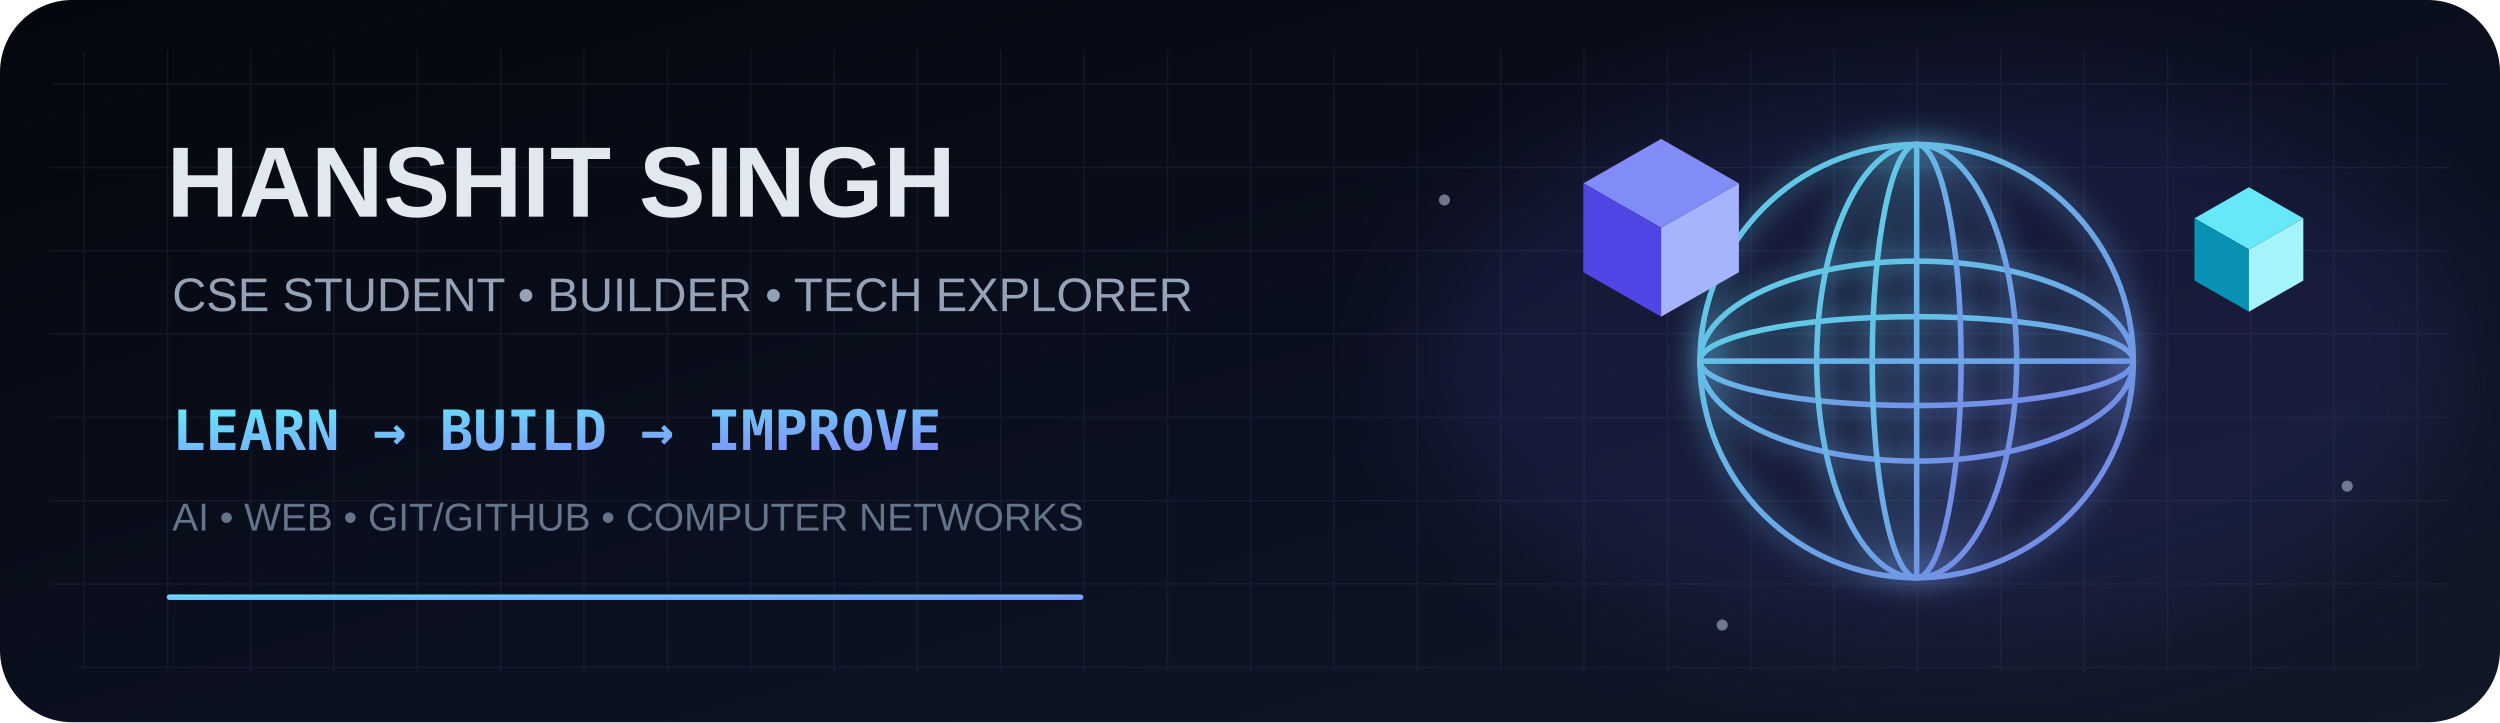
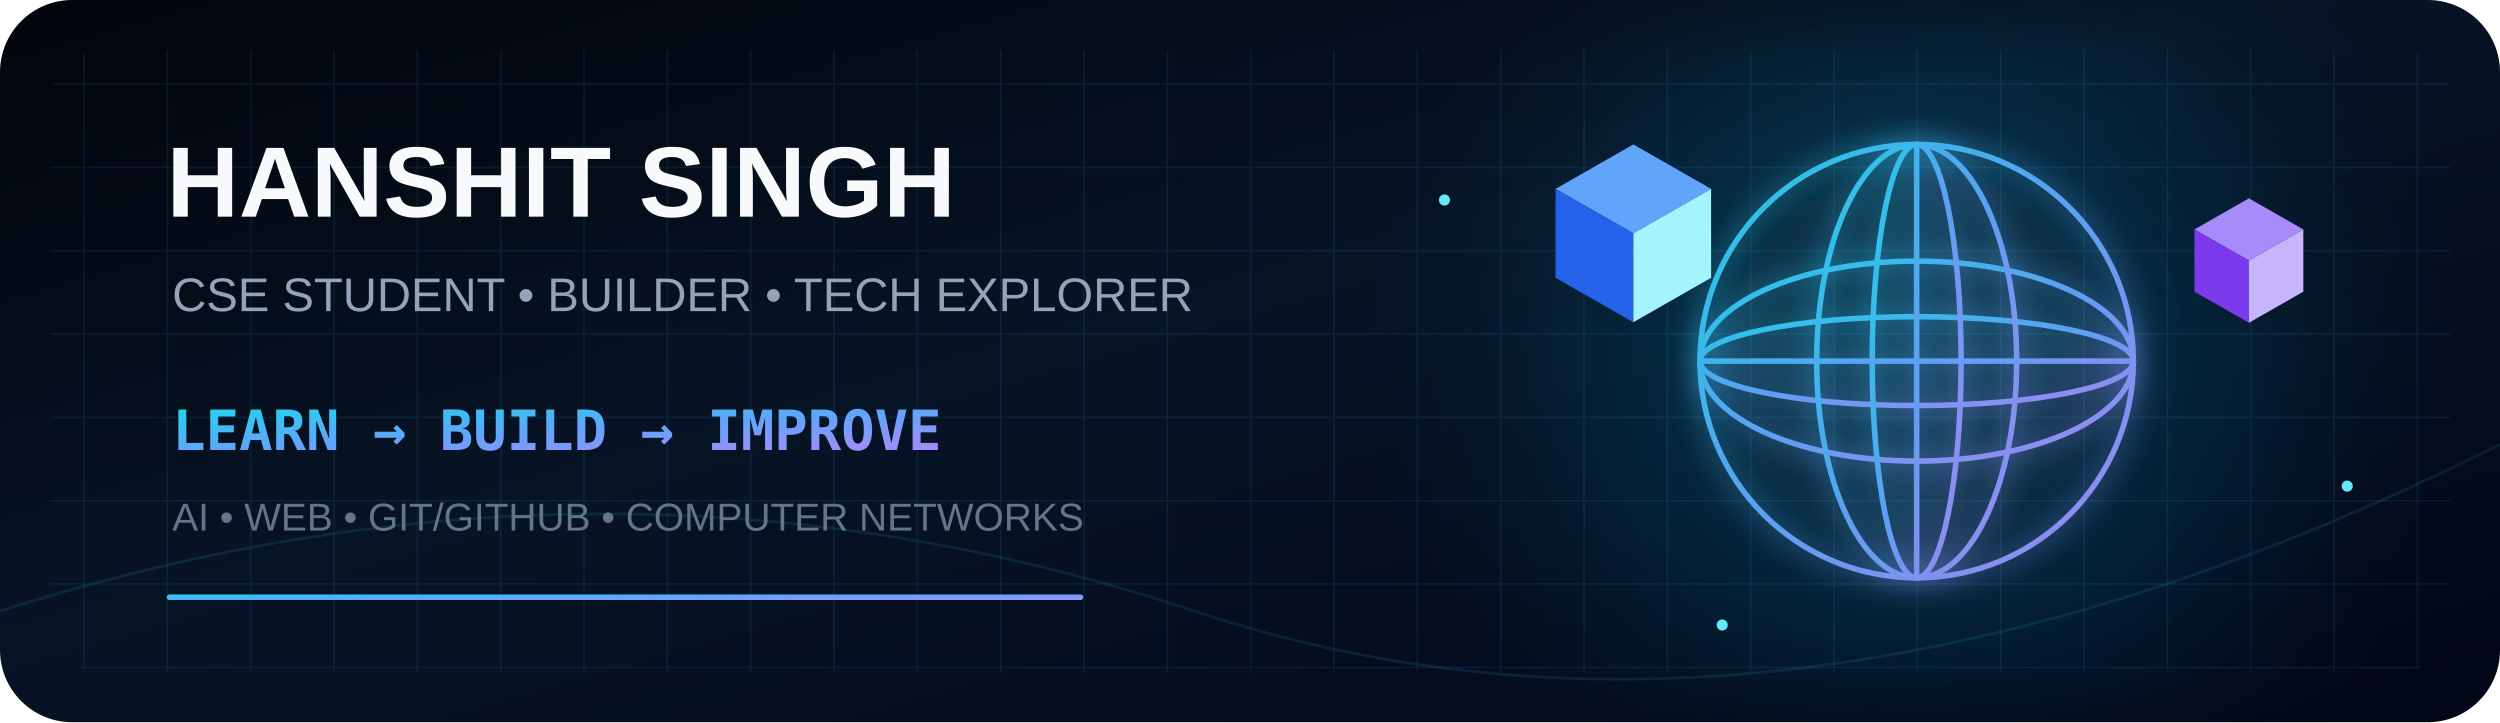
<svg xmlns="http://www.w3.org/2000/svg" viewBox="0 0 900 260" width="900" height="260" role="img" aria-label="Animated 3D developer visual">
  <defs>
    <linearGradient id="bg" x1="0" y1="0" x2="1" y2="1">
-       <stop offset="0" stop-color="#05070d" />
-       <stop offset=".55" stop-color="#0b1020" />
-       <stop offset="1" stop-color="#111827" />
+       <stop offset="0" stop-color="#02040a" />
+       <stop offset=".45" stop-color="#071426" />
+       <stop offset="1" stop-color="#020617" />
    </linearGradient>
+     <radialGradient id="orb" cx="50%" cy="50%">
+       <stop offset="0" stop-color="#22d3ee" stop-opacity=".28" />
+       <stop offset="1" stop-color="#0ea5e9" stop-opacity="0" />
+     </radialGradient>
    <linearGradient id="accent" x1="0" y1="0" x2="1" y2="1">
-       <stop offset="0" stop-color="#67e8f9" />
-       <stop offset="1" stop-color="#818cf8" />
+       <stop offset="0" stop-color="#22d3ee" />
+       <stop offset=".5" stop-color="#60a5fa" />
+       <stop offset="1" stop-color="#a78bfa" />
    </linearGradient>
    <filter id="glow">
      <feGaussianBlur stdDeviation="5" result="b" />
      <feMerge>
        <feMergeNode in="b" />
        <feMergeNode in="SourceGraphic" />
      </feMerge>
    </filter>
    <filter id="soft">
-       <feGaussianBlur stdDeviation="18" />
+       <feGaussianBlur stdDeviation="22" />
    </filter>
    <pattern id="grid" width="30" height="30" patternUnits="userSpaceOnUse">
-       <path d="M30 0H0V30" fill="none" stroke="#334155" stroke-opacity=".25" />
+       <path d="M30 0H0V30" fill="none" stroke="#38bdf8" stroke-opacity=".11" />
    </pattern>
  </defs>
  <rect width="900" height="260" rx="26" fill="url(#bg)" />
+   <circle cx="690" cy="130" r="175" fill="url(#orb)" filter="url(#soft)">
+     <animate attributeName="r" values="150;185;150" dur="6s" repeatCount="indefinite" />
+   </circle>
  <rect x="18" y="18" width="864" height="224" rx="18" fill="url(#grid)" />
-   <ellipse cx="700" cy="130" rx="190" ry="105" fill="#6366f1" opacity=".12" filter="url(#soft)">
-     <animate attributeName="opacity" values=".06;.18;.06" dur="5s" repeatCount="indefinite" />
-   </ellipse>
-   <g transform="translate(690 130)" fill="none" stroke="url(#accent)" stroke-width="2" opacity=".9" filter="url(#glow)">
+   <path d="M0 220 Q220 150 430 220 T900 160" fill="none" stroke="#38bdf8" stroke-opacity=".12" />
+   <g transform="translate(690 130)" fill="none" stroke="url(#accent)" stroke-width="2" opacity=".95" filter="url(#glow)">
    <ellipse rx="78" ry="78" />
    <ellipse rx="78" ry="36" />
    <ellipse rx="78" ry="16" />
    <ellipse rx="36" ry="78" />
    <ellipse rx="16" ry="78" />
    <path d="M-78 0H78M0-78V78" />
-     <animateTransform attributeName="transform" type="rotate" from="0 690 130" to="360 690 130" dur="14s" repeatCount="indefinite" />
+     <animateTransform attributeName="transform" type="rotate" from="0 690 130" to="360 690 130" dur="12s" repeatCount="indefinite" />
  </g>
-   <g transform="translate(570 48)">
-     <path d="M0 18L28 2L56 18L28 34Z" fill="#818cf8" />
-     <path d="M0 18V50L28 66V34Z" fill="#4f46e5" />
-     <path d="M56 18V50L28 66V34Z" fill="#a5b4fc" />
-     <animateTransform attributeName="transform" type="translate" values="570 48;570 38;570 48" dur="3s" repeatCount="indefinite" />
+   <g transform="translate(560 50)">
+     <path d="M0 18L28 2L56 18L28 34Z" fill="#60a5fa" />
+     <path d="M0 18V50L28 66V34Z" fill="#2563eb" />
+     <path d="M56 18V50L28 66V34Z" fill="#a5f3fc" />
+     <animateTransform attributeName="transform" type="translate" values="560 50;560 38;560 50" dur="3s" repeatCount="indefinite" />
  </g>
-   <g transform="translate(790 66) scale(.7)">
-     <path d="M0 18L28 2L56 18L28 34Z" fill="#67e8f9" />
-     <path d="M0 18V50L28 66V34Z" fill="#0891b2" />
-     <path d="M56 18V50L28 66V34Z" fill="#a5f3fc" />
-     <animateTransform attributeName="transform" type="translate" values="790 66;790 54;790 66" dur="4s" repeatCount="indefinite" />
+   <g transform="translate(790 70) scale(.7)">
+     <path d="M0 18L28 2L56 18L28 34Z" fill="#a78bfa" />
+     <path d="M0 18V50L28 66V34Z" fill="#7c3aed" />
+     <path d="M56 18V50L28 66V34Z" fill="#c4b5fd" />
+     <animateTransform attributeName="transform" type="translate" values="790 70;790 56;790 70" dur="4s" repeatCount="indefinite" />
  </g>
-   <g fill="#94a3b8" opacity=".7">
-     <circle cx="520" cy="72" r="2" />
-     <circle cx="845" cy="175" r="2" />
+   <g fill="#67e8f9">
+     <circle cx="520" cy="72" r="2">
+       <animate attributeName="opacity" values=".2;1;.2" dur="2s" repeatCount="indefinite" />
+     </circle>
+     <circle cx="845" cy="175" r="2">
+       <animate attributeName="opacity" values="1;.2;1" dur="2.8s" repeatCount="indefinite" />
+     </circle>
    <circle cx="620" cy="225" r="2" />
  </g>
-   <text x="60" y="78" fill="#e2e8f0" font-family="Arial,Helvetica,sans-serif" font-size="36" font-weight="700">HANSHIT SINGH</text>
+   <text x="60" y="78" fill="#f8fafc" font-family="Arial,Helvetica,sans-serif" font-size="36" font-weight="700">HANSHIT SINGH</text>
  <text x="62" y="112" fill="#94a3b8" font-family="Arial,Helvetica,sans-serif" font-size="17">CSE STUDENT • BUILDER • TECH EXPLORER</text>
  <text x="62" y="162" fill="url(#accent)" font-family="monospace" font-size="20" font-weight="700">LEARN → BUILD → IMPROVE</text>
  <text x="62" y="191" fill="#64748b" font-family="Arial,Helvetica,sans-serif" font-size="14">AI • WEB • GIT/GITHUB • COMPUTER NETWORKS</text>
  <rect x="60" y="214" width="330" height="2" rx="1" fill="url(#accent)">
    <animate attributeName="width" values="120;330;120" dur="4s" repeatCount="indefinite" />
  </rect>
</svg>
